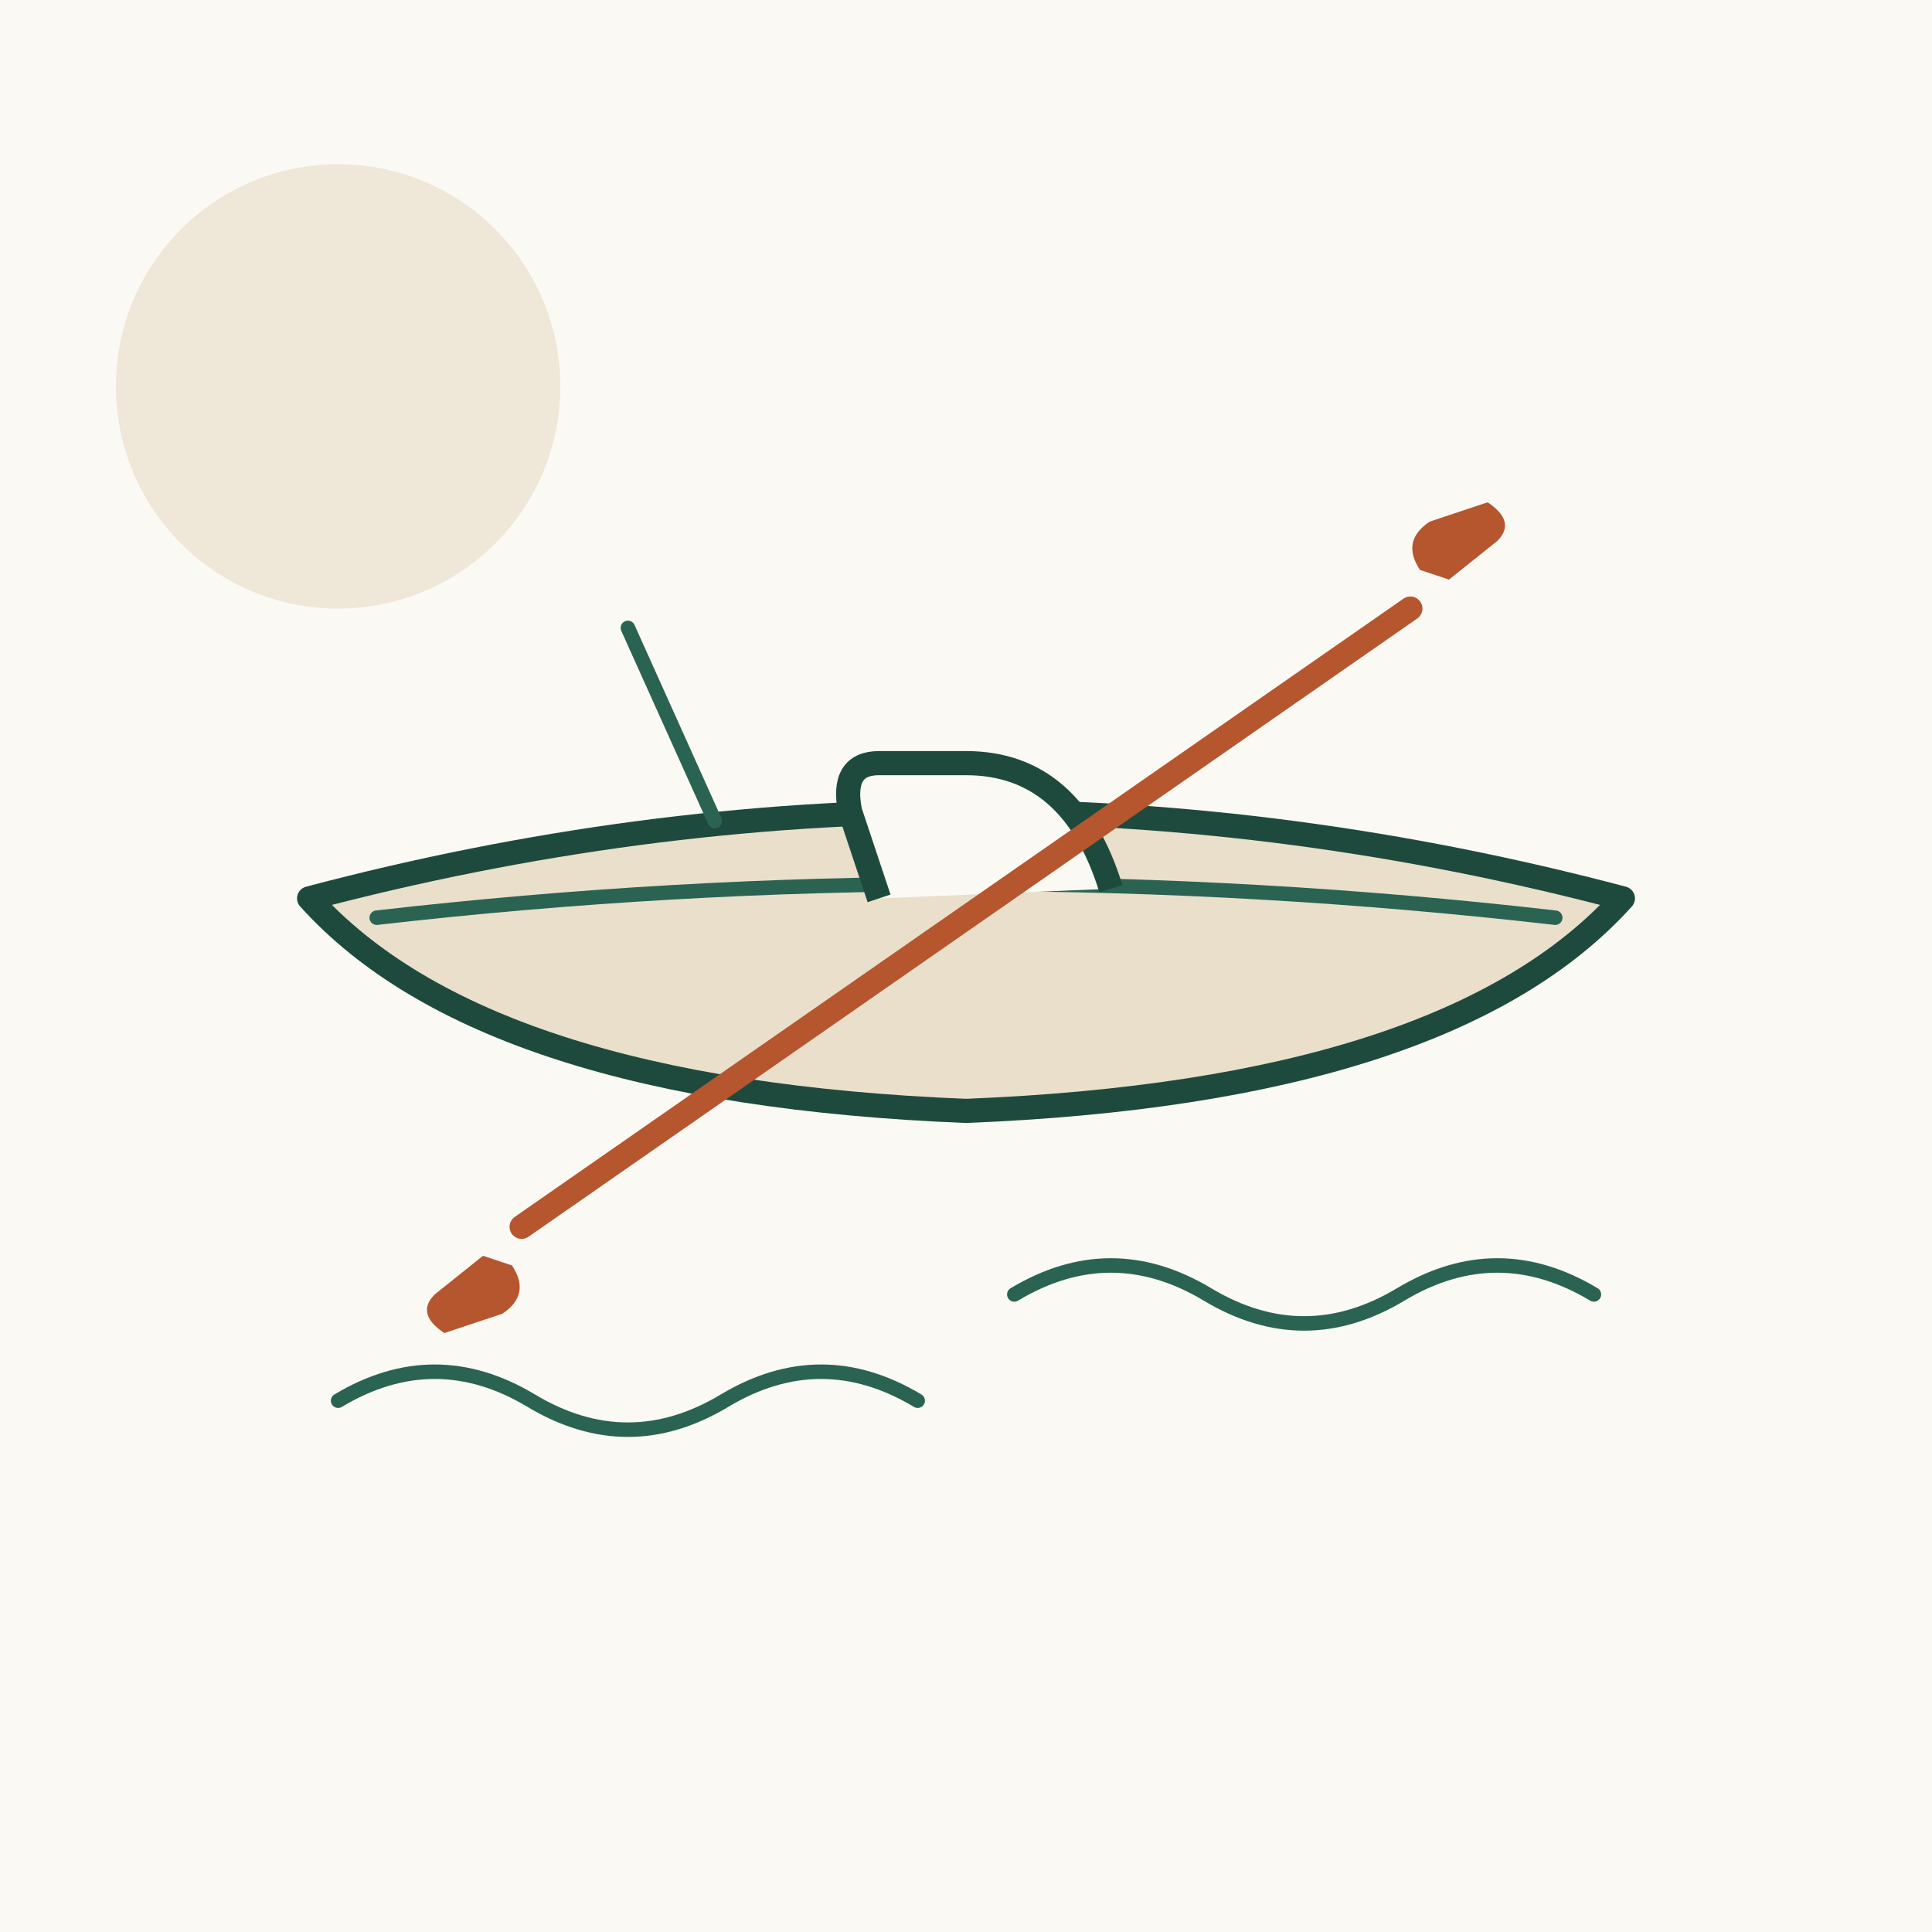
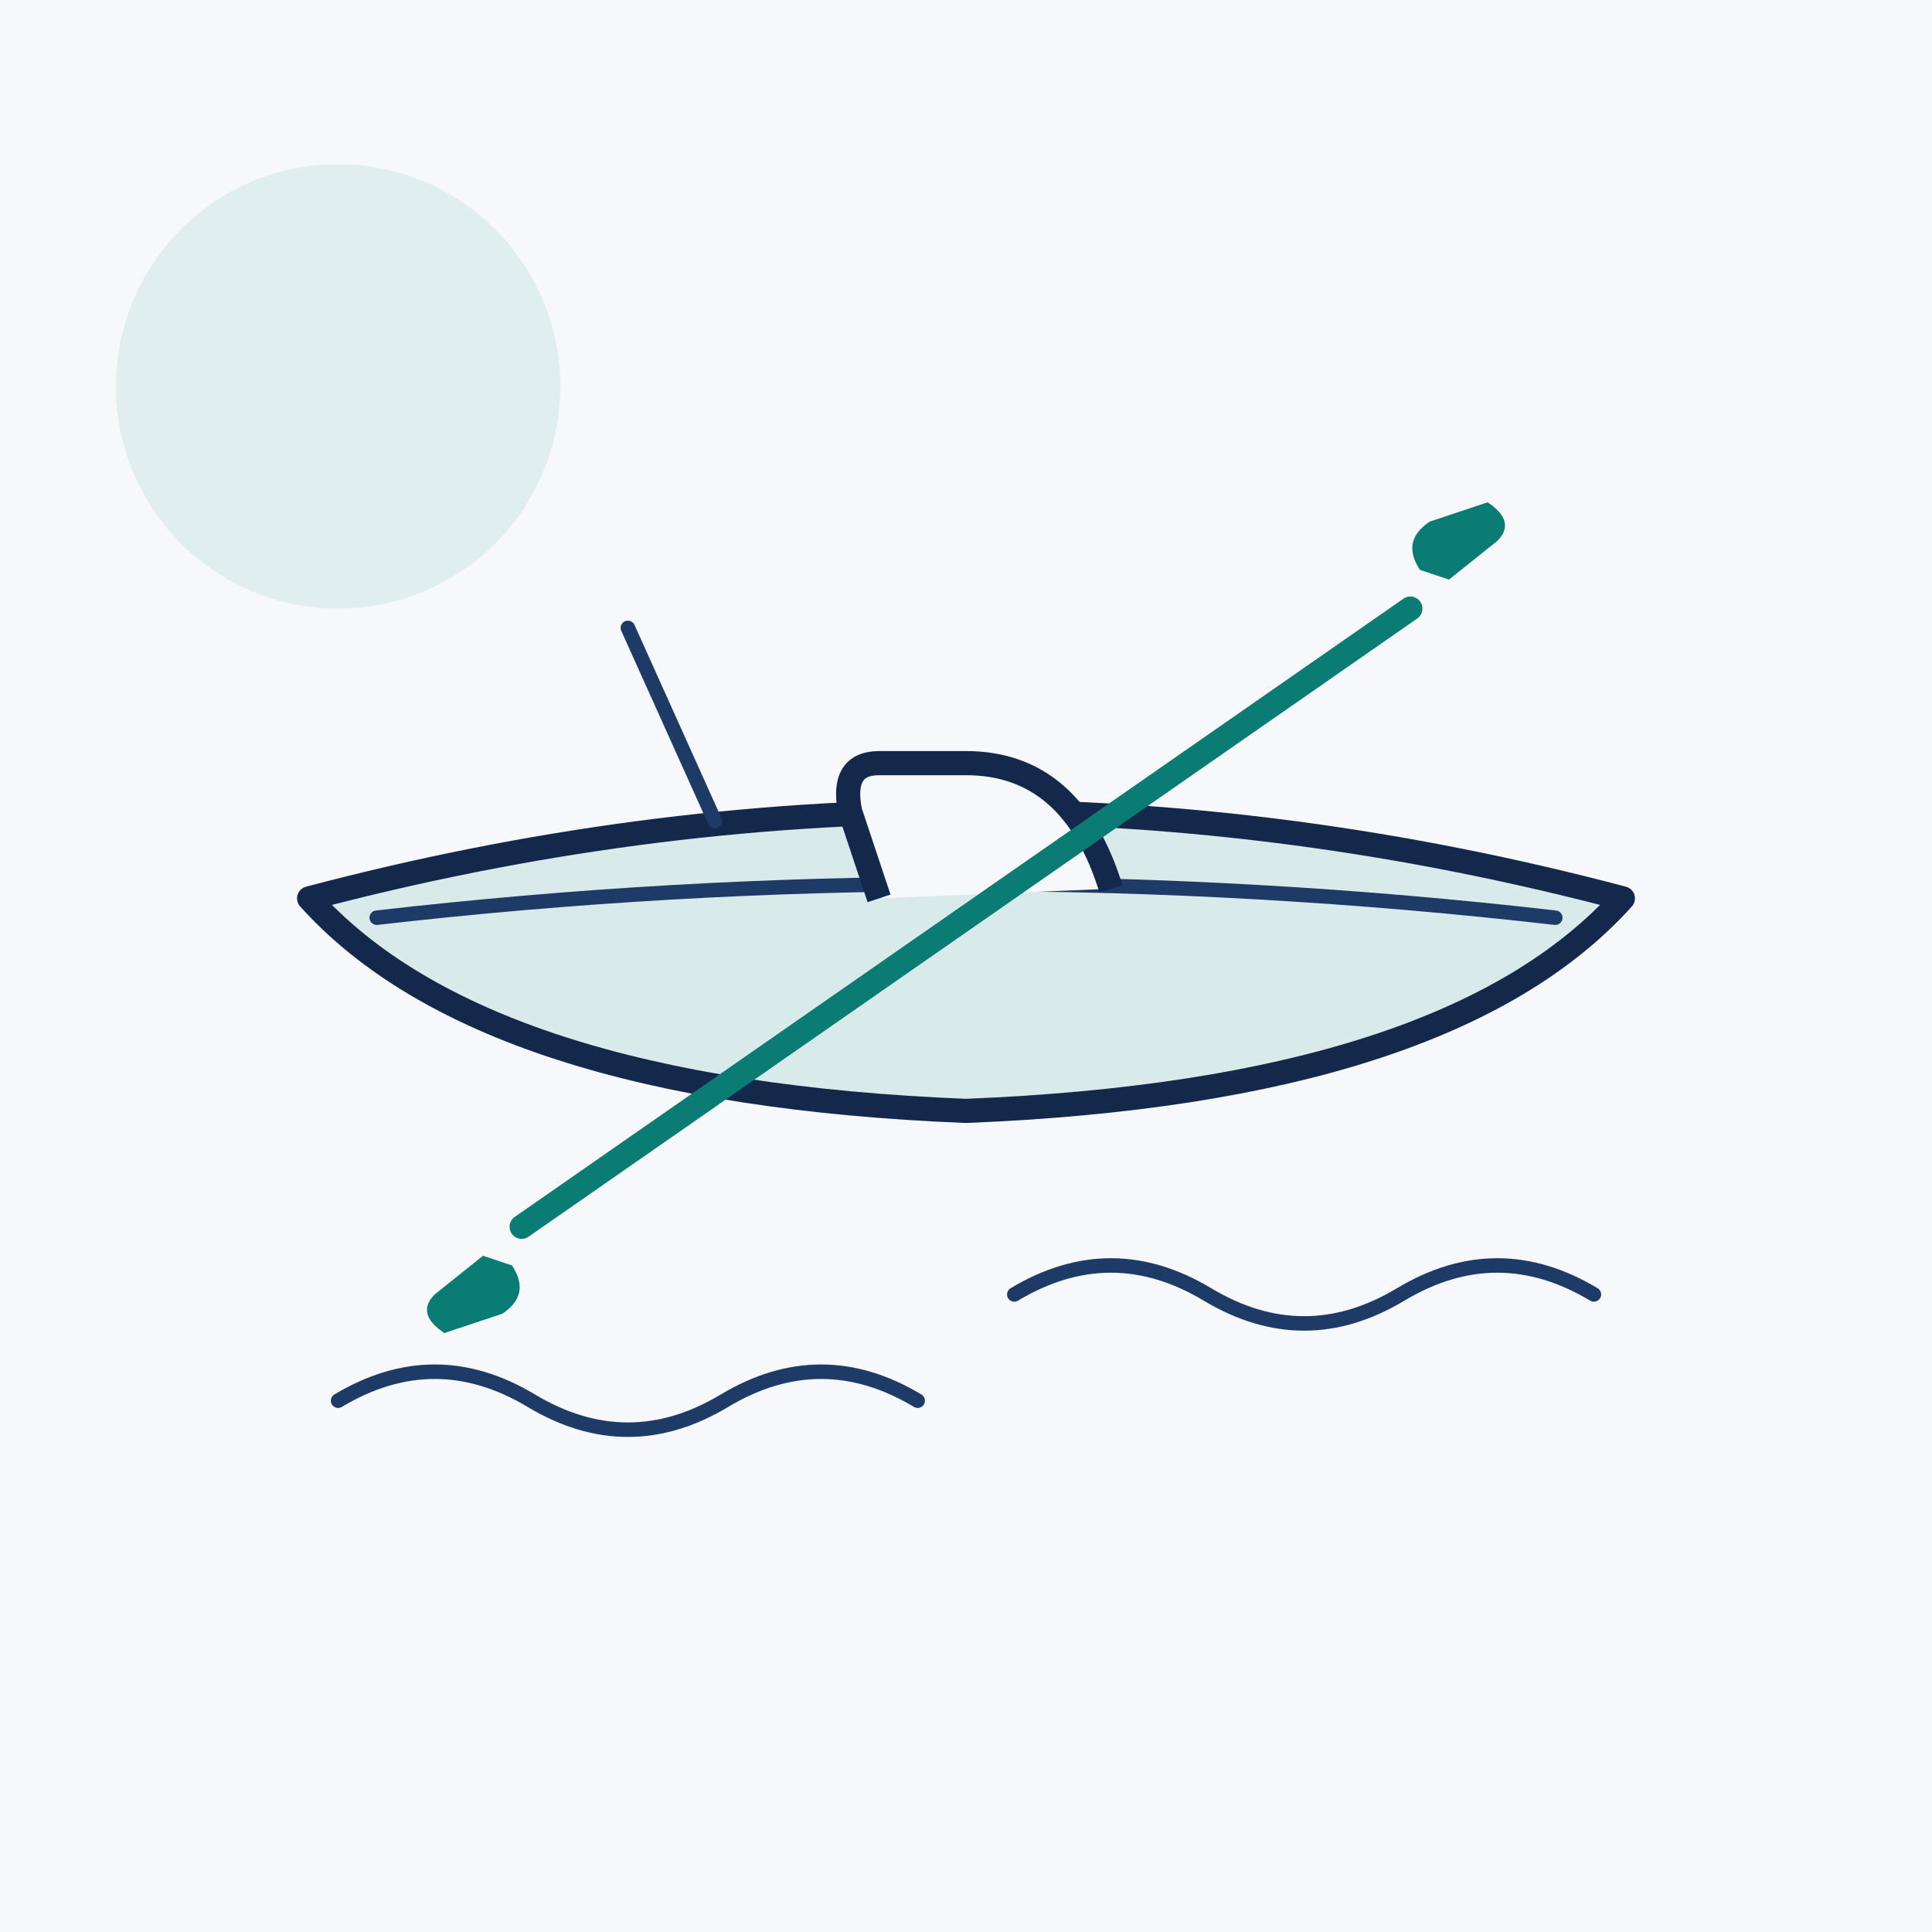
<svg xmlns="http://www.w3.org/2000/svg" viewBox="0 0 400 400" width="400" height="400" role="img" aria-label="Kayak illustration, photo coming soon">
-   <rect width="400" height="400" fill="#FBF9F4" />
-   <circle cx="70" cy="80" r="46" fill="#E9DFCB" opacity=".7" />
+   <rect width="400" height="400" fill="#F6F8FB" />
+   <circle cx="70" cy="80" r="46" fill="#D9EAEA" opacity=".7" />
  <g transform="translate(400 0) scale(-1 1)">
-     <path d="M64 186 Q200 150 336 186 Q300 226 200 230 Q100 226 64 186 Z" fill="#E9DFCB" stroke="#1E4A3D" stroke-width="5" stroke-linejoin="round" />
-     <path d="M78 190 Q200 176 322 190" fill="none" stroke="#2B6352" stroke-width="3" stroke-linecap="round" stroke-linejoin="round" />
-     <path d="M170 184 q8 -26 30 -26 h18 q8 0 6 10 l-6 18" fill="#FBF9F4" stroke="#1E4A3D" stroke-width="5" stroke-linejoin="round" />
-     <path d="M108 126 L292 254" stroke="#B5562F" stroke-width="5" stroke-linecap="round" />
-     <path d="M100 120 l-10 -8 q-4 -4 2 -8 l12 4 q6 4 2 10 z M300 260 l10 8 q4 4 -2 8 l-12 -4 q-6 -4 -2 -10 z" fill="#B5562F" />
-     <path d="M70 268 q20 -12 40 0 t40 0 t40 0 M210 290 q20 -12 40 0 t40 0 t40 0" fill="none" stroke="#2B6352" stroke-width="3" stroke-linecap="round" stroke-linejoin="round" />
-     <path d="M252 170 l18 -40" fill="none" stroke="#2B6352" stroke-width="3" stroke-linecap="round" stroke-linejoin="round" />
+     <path d="M64 186 Q200 150 336 186 Q300 226 200 230 Q100 226 64 186 Z" fill="#D9EAEA" stroke="#14284B" stroke-width="5" stroke-linejoin="round" />
+     <path d="M78 190 Q200 176 322 190" fill="none" stroke="#1E3A66" stroke-width="3" stroke-linecap="round" stroke-linejoin="round" />
+     <path d="M170 184 q8 -26 30 -26 h18 q8 0 6 10 l-6 18" fill="#F6F8FB" stroke="#14284B" stroke-width="5" stroke-linejoin="round" />
+     <path d="M108 126 L292 254" stroke="#0A7C74" stroke-width="5" stroke-linecap="round" />
+     <path d="M100 120 l-10 -8 q-4 -4 2 -8 l12 4 q6 4 2 10 z M300 260 l10 8 q4 4 -2 8 l-12 -4 q-6 -4 -2 -10 z" fill="#0A7C74" />
+     <path d="M70 268 q20 -12 40 0 t40 0 t40 0 M210 290 q20 -12 40 0 t40 0 t40 0" fill="none" stroke="#1E3A66" stroke-width="3" stroke-linecap="round" stroke-linejoin="round" />
+     <path d="M252 170 l18 -40" fill="none" stroke="#1E3A66" stroke-width="3" stroke-linecap="round" stroke-linejoin="round" />
  </g>
</svg>
